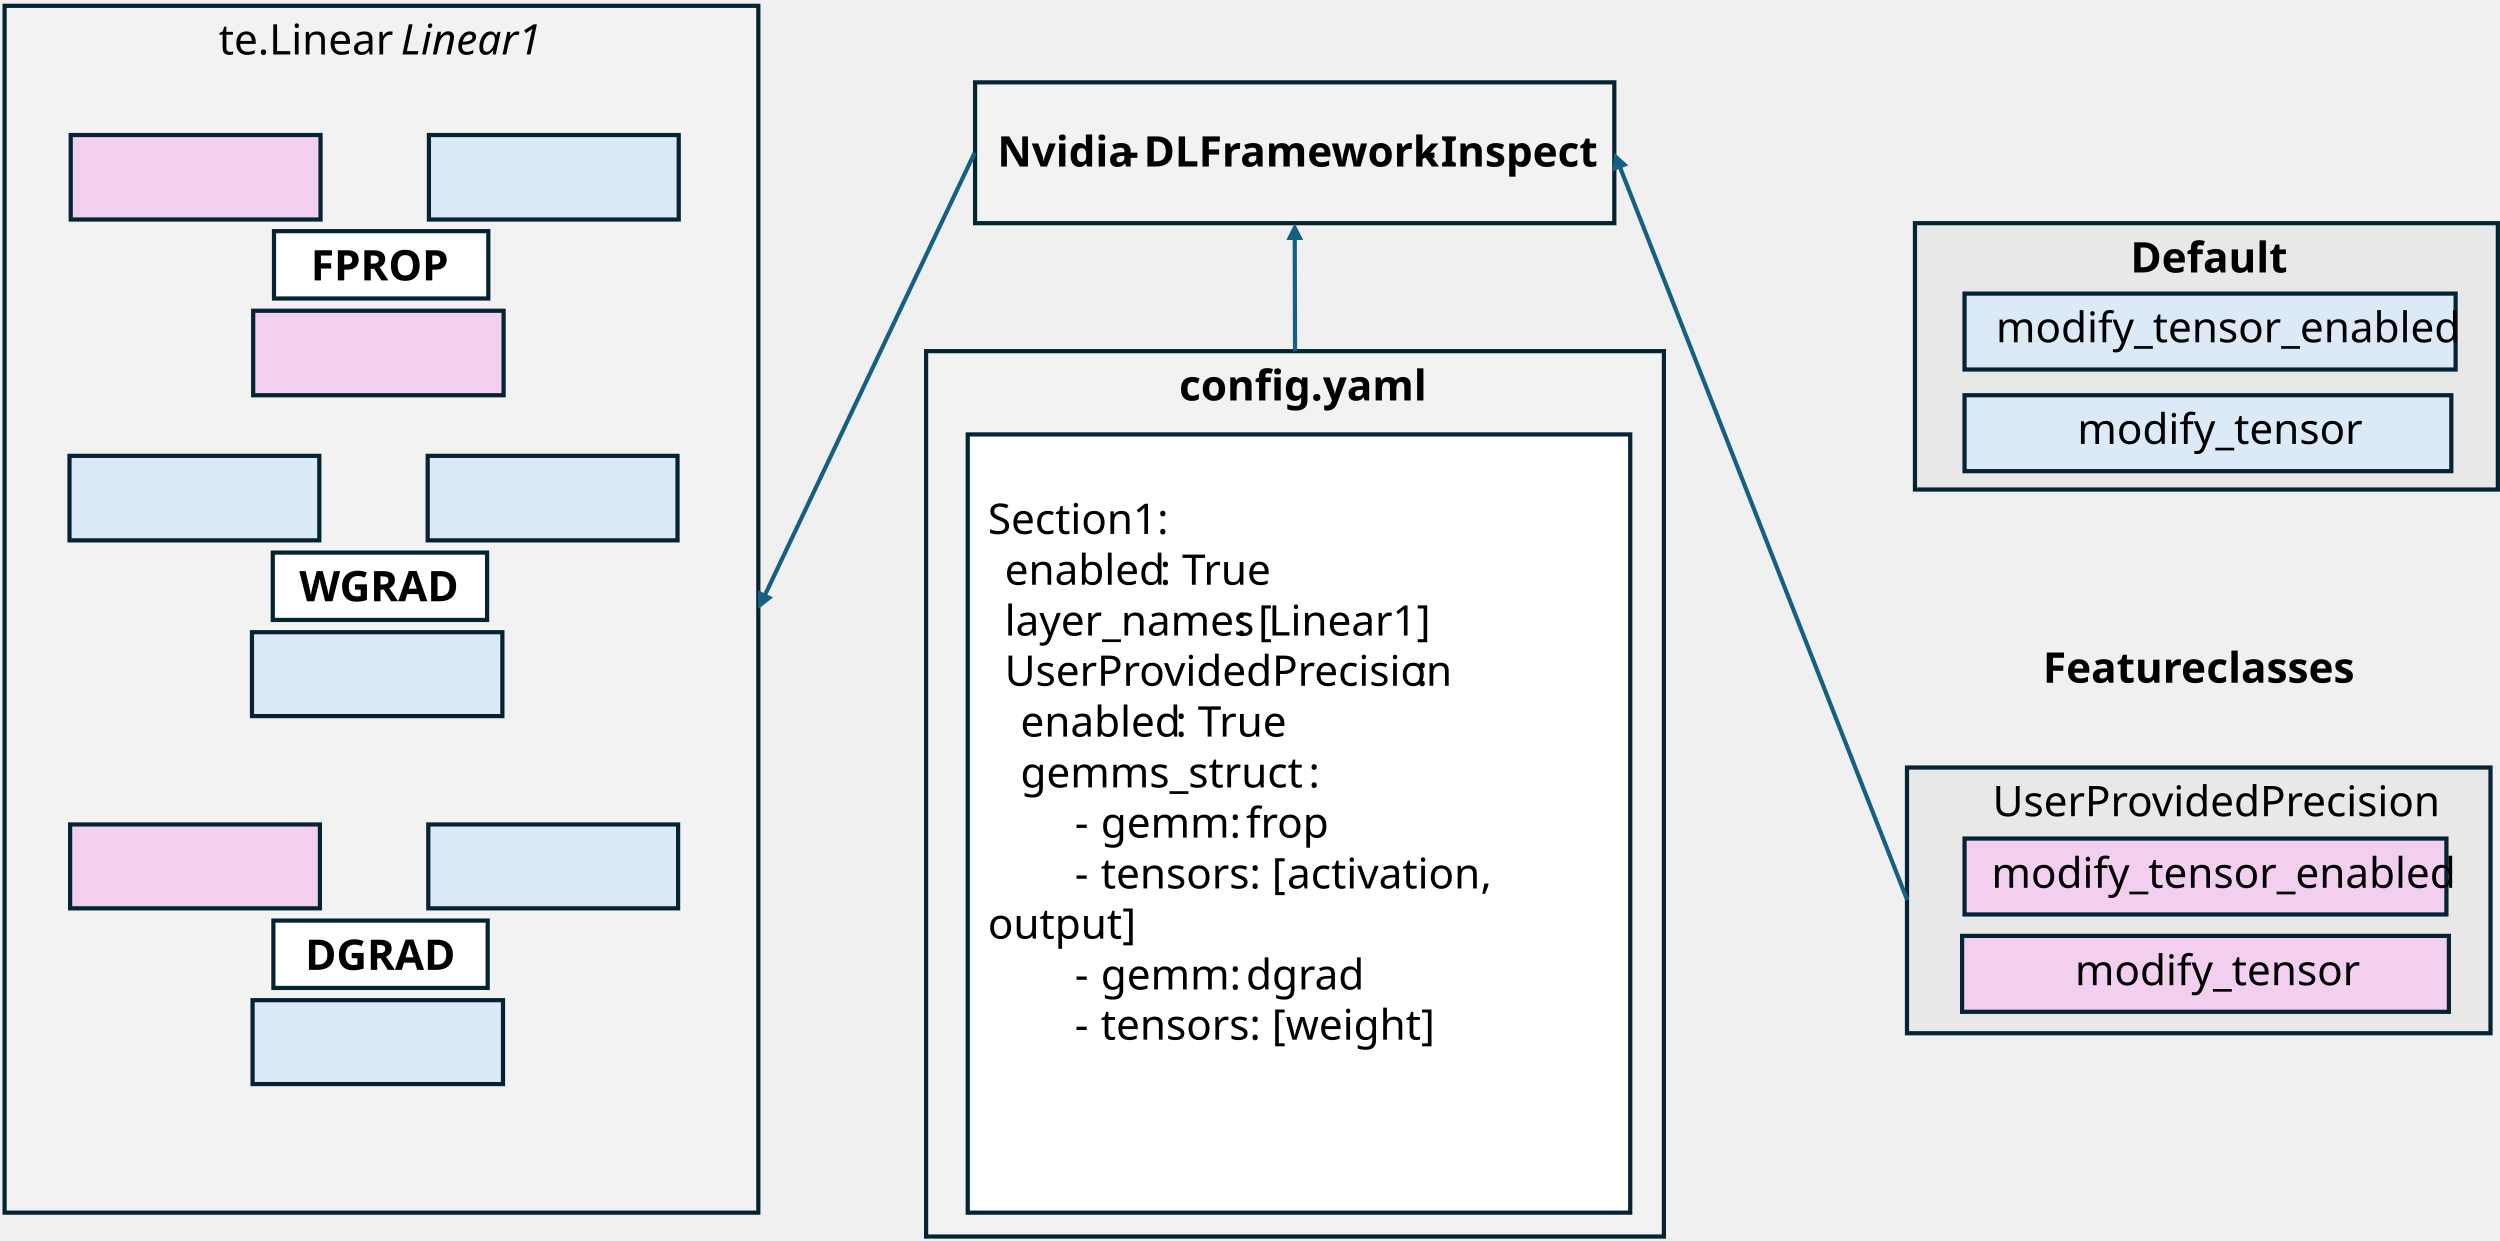
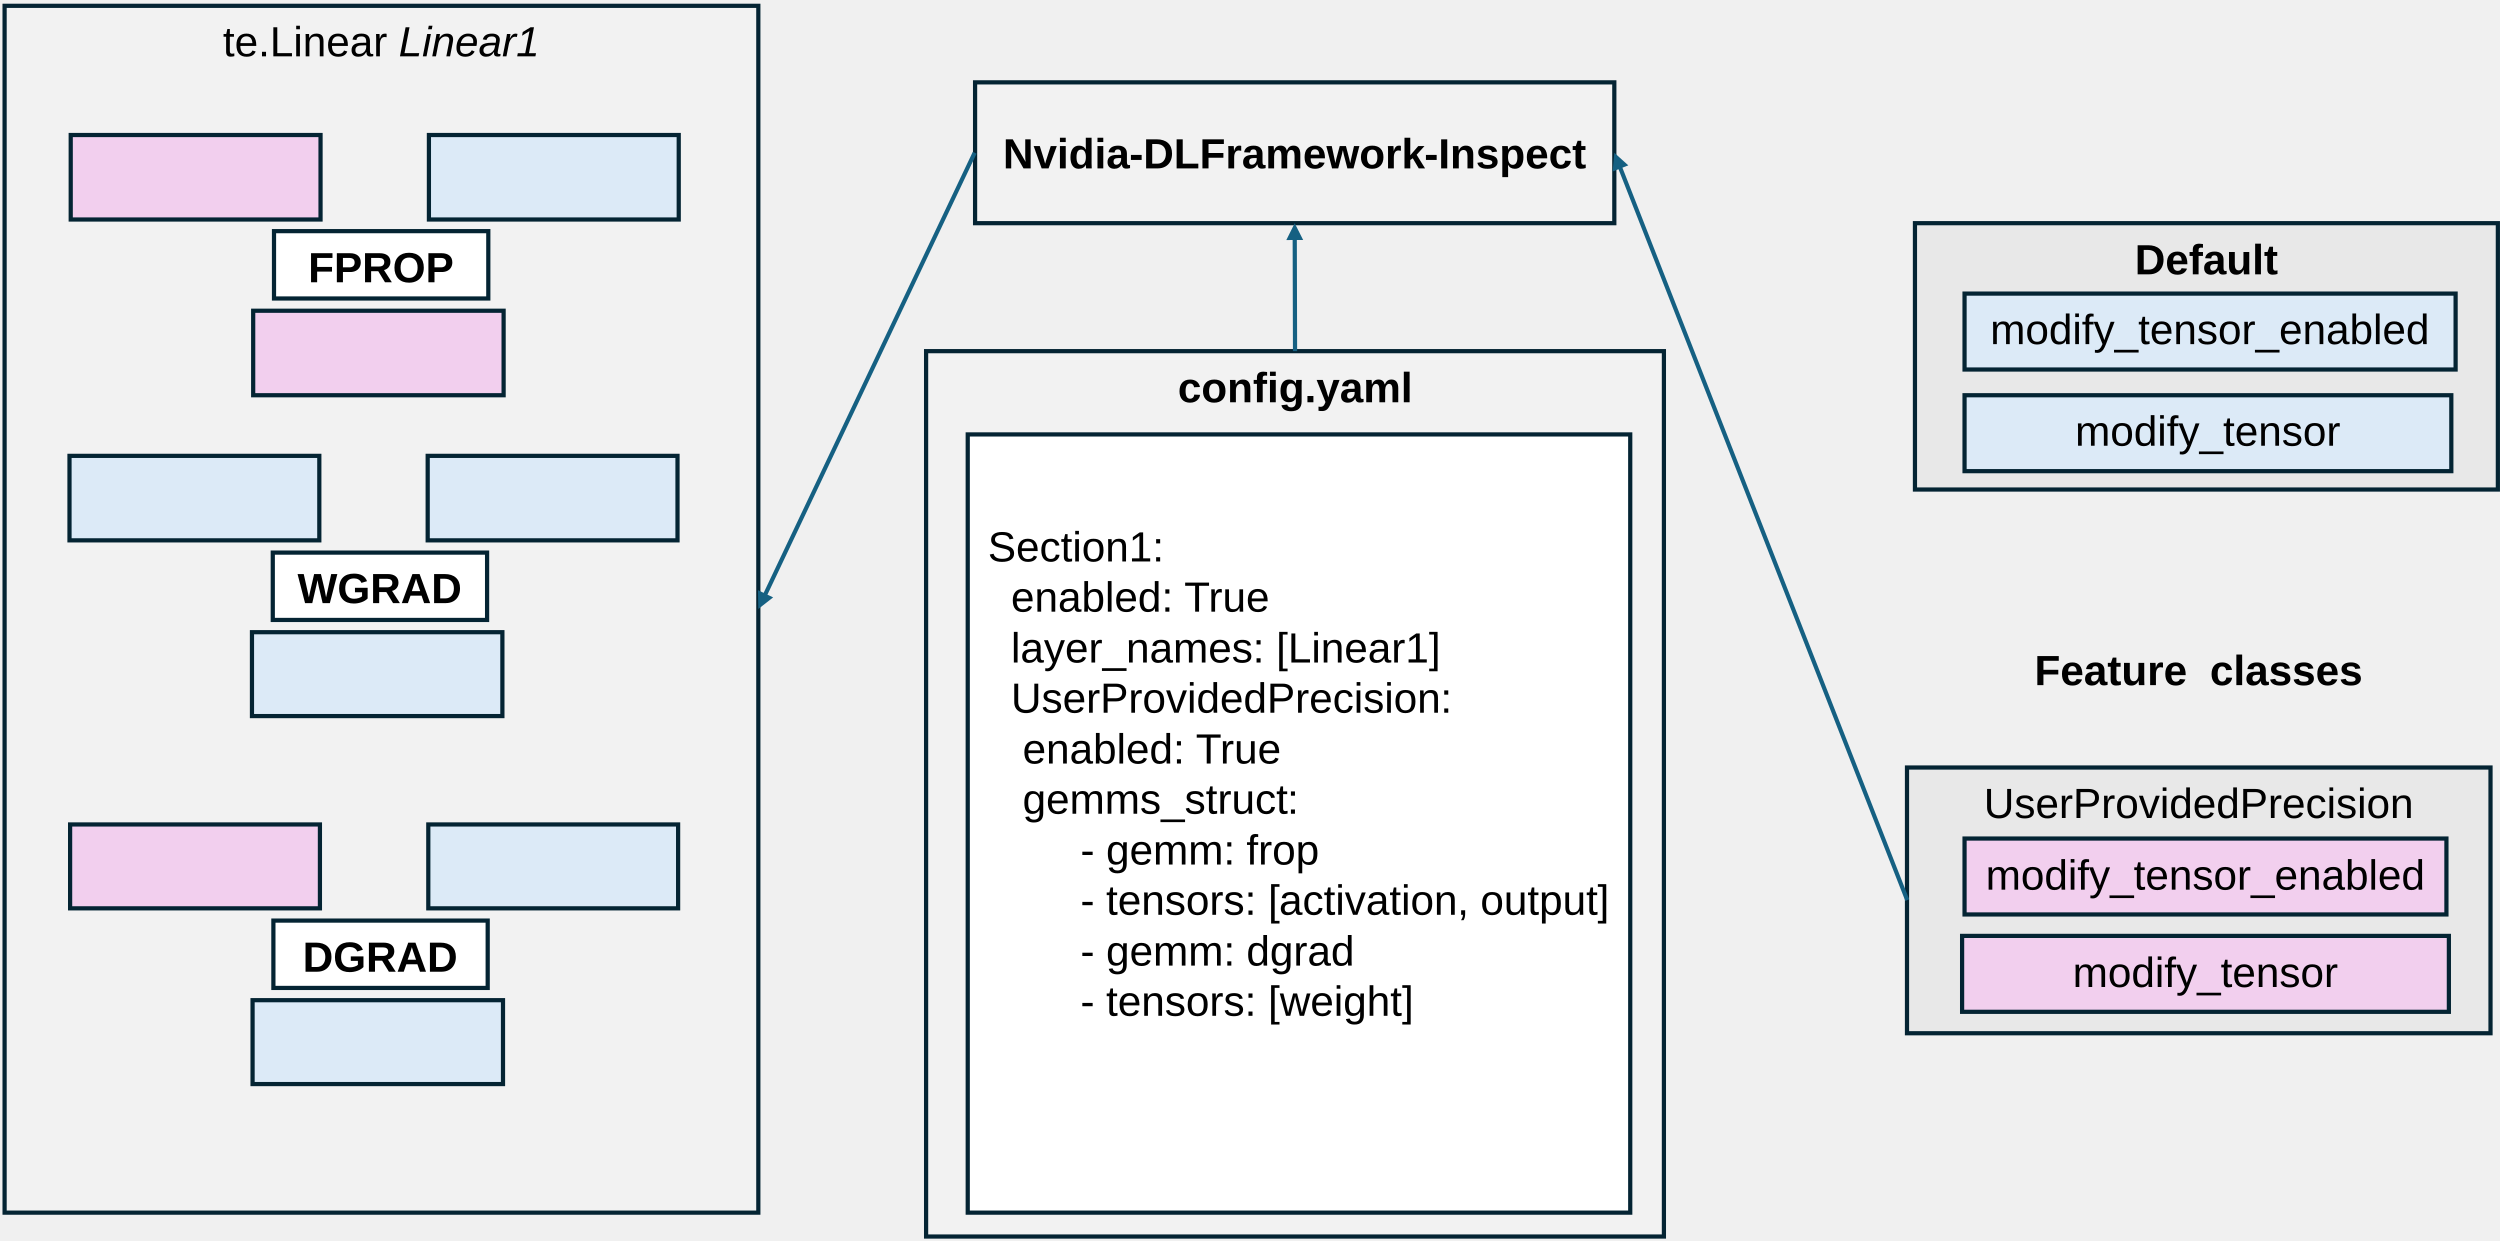
<svg xmlns="http://www.w3.org/2000/svg" width="4083" height="2026" xml:space="preserve" overflow="hidden">
  <g transform="translate(-142 -261)">
    <g>
      <rect x="149.5" y="270.5" width="1231" height="1971" stroke="#042433" stroke-width="6.875" stroke-linecap="butt" stroke-linejoin="miter" stroke-miterlimit="8" stroke-opacity="1" fill="#F2F2F2" fill-opacity="1" />
-       <text fill="#000000" fill-opacity="1" font-family="NVIDIA Sans,NVIDIA Sans_MSFontService,sans-serif" font-style="normal" font-variant="normal" font-weight="400" font-stretch="normal" font-size="69" text-anchor="start" direction="ltr" writing-mode="lr-tb" unicode-bidi="normal" text-decoration="none" transform="matrix(1 0 0 1 499.287 350)">te.Linear</text>
-       <text fill="#000000" fill-opacity="1" font-family="NVIDIA Sans,NVIDIA Sans_MSFontService,sans-serif" font-style="italic" font-variant="normal" font-weight="400" font-stretch="normal" font-size="69" text-anchor="start" direction="ltr" writing-mode="lr-tb" unicode-bidi="normal" text-decoration="none" transform="matrix(1 0 0 1 796.402 350)">Linear1</text>
+       <text fill="#000000" fill-opacity="1" font-family="Arial,Arial_MSFontService,sans-serif" font-style="normal" font-variant="normal" font-weight="400" font-stretch="normal" font-size="69" text-anchor="start" direction="ltr" writing-mode="lr-tb" unicode-bidi="normal" text-decoration="none" transform="matrix(1 0 0 1 506.048 353)">te.Linear</text>
+       <text fill="#000000" fill-opacity="1" font-family="Arial,Arial_MSFontService,sans-serif" font-style="italic" font-variant="normal" font-weight="400" font-stretch="normal" font-size="69" text-anchor="start" direction="ltr" writing-mode="lr-tb" unicode-bidi="normal" text-decoration="none" transform="matrix(1 0 0 1 793.079 353)">Linear1</text>
      <rect x="1734.5" y="395.5" width="1044" height="230" stroke="#042433" stroke-width="6.875" stroke-linecap="butt" stroke-linejoin="miter" stroke-miterlimit="8" stroke-opacity="1" fill="#F2F2F2" fill-opacity="1" />
-       <text fill="#000000" fill-opacity="1" font-family="NVIDIA Sans,NVIDIA Sans_MSFontService,sans-serif" font-style="normal" font-variant="normal" font-weight="700" font-stretch="normal" font-size="69" text-anchor="start" direction="ltr" writing-mode="lr-tb" unicode-bidi="normal" text-decoration="none" transform="matrix(1 0 0 1 1770.96 533)">Nvidia</text>
-       <text fill="#000000" fill-opacity="1" font-family="NVIDIA Sans,NVIDIA Sans_MSFontService,sans-serif" font-style="normal" font-variant="normal" font-weight="700" font-stretch="normal" font-size="69" text-anchor="start" direction="ltr" writing-mode="lr-tb" unicode-bidi="normal" text-decoration="none" transform="matrix(1 0 0 1 1979.38 533)">-</text>
-       <text fill="#000000" fill-opacity="1" font-family="NVIDIA Sans,NVIDIA Sans_MSFontService,sans-serif" font-style="normal" font-variant="normal" font-weight="700" font-stretch="normal" font-size="69" text-anchor="start" direction="ltr" writing-mode="lr-tb" unicode-bidi="normal" text-decoration="none" transform="matrix(1 0 0 1 2009.75 533)">DLFramework</text>
-       <text fill="#000000" fill-opacity="1" font-family="NVIDIA Sans,NVIDIA Sans_MSFontService,sans-serif" font-style="normal" font-variant="normal" font-weight="700" font-stretch="normal" font-size="69" text-anchor="start" direction="ltr" writing-mode="lr-tb" unicode-bidi="normal" text-decoration="none" transform="matrix(1 0 0 1 2464.65 533)">-</text>
-       <text fill="#000000" fill-opacity="1" font-family="NVIDIA Sans,NVIDIA Sans_MSFontService,sans-serif" font-style="normal" font-variant="normal" font-weight="700" font-stretch="normal" font-size="69" text-anchor="start" direction="ltr" writing-mode="lr-tb" unicode-bidi="normal" text-decoration="none" transform="matrix(1 0 0 1 2495.01 533)">Inspect</text>
+       <text fill="#000000" fill-opacity="1" font-family="Arial,Arial_MSFontService,sans-serif" font-style="normal" font-variant="normal" font-weight="700" font-stretch="normal" font-size="69" text-anchor="start" direction="ltr" writing-mode="lr-tb" unicode-bidi="normal" text-decoration="none" transform="matrix(1 0 0 1 1780.07 536)">Nvidia</text>
+       <text fill="#000000" fill-opacity="1" font-family="Arial,Arial_MSFontService,sans-serif" font-style="normal" font-variant="normal" font-weight="700" font-stretch="normal" font-size="69" text-anchor="start" direction="ltr" writing-mode="lr-tb" unicode-bidi="normal" text-decoration="none" transform="matrix(1 0 0 1 1986.32 536)">-</text>
+       <text fill="#000000" fill-opacity="1" font-family="Arial,Arial_MSFontService,sans-serif" font-style="normal" font-variant="normal" font-weight="700" font-stretch="normal" font-size="69" text-anchor="start" direction="ltr" writing-mode="lr-tb" unicode-bidi="normal" text-decoration="none" transform="matrix(1 0 0 1 2009.23 536)">DLFramework</text>
+       <text fill="#000000" fill-opacity="1" font-family="Arial,Arial_MSFontService,sans-serif" font-style="normal" font-variant="normal" font-weight="700" font-stretch="normal" font-size="69" text-anchor="start" direction="ltr" writing-mode="lr-tb" unicode-bidi="normal" text-decoration="none" transform="matrix(1 0 0 1 2468.14 536)">-</text>
+       <text fill="#000000" fill-opacity="1" font-family="Arial,Arial_MSFontService,sans-serif" font-style="normal" font-variant="normal" font-weight="700" font-stretch="normal" font-size="69" text-anchor="start" direction="ltr" writing-mode="lr-tb" unicode-bidi="normal" text-decoration="none" transform="matrix(1 0 0 1 2491.06 536)">Inspect</text>
      <rect x="1654.5" y="834.5" width="1205" height="1446" stroke="#042433" stroke-width="6.875" stroke-linecap="butt" stroke-linejoin="miter" stroke-miterlimit="8" stroke-opacity="1" fill="#F2F2F2" fill-opacity="1" />
-       <text fill="#000000" fill-opacity="1" font-family="NVIDIA Sans,NVIDIA Sans_MSFontService,sans-serif" font-style="normal" font-variant="normal" font-weight="700" font-stretch="normal" font-size="69" text-anchor="start" direction="ltr" writing-mode="lr-tb" unicode-bidi="normal" text-decoration="none" transform="matrix(1 0 0 1 2067.77 915)">config.yaml</text>
+       <text fill="#000000" fill-opacity="1" font-family="Arial,Arial_MSFontService,sans-serif" font-style="normal" font-variant="normal" font-weight="700" font-stretch="normal" font-size="69" text-anchor="start" direction="ltr" writing-mode="lr-tb" unicode-bidi="normal" text-decoration="none" transform="matrix(1 0 0 1 2065.65 918)">config.yaml</text>
      <rect x="257.5" y="481.5" width="408" height="138" stroke="#042433" stroke-width="6.875" stroke-linecap="butt" stroke-linejoin="miter" stroke-miterlimit="8" stroke-opacity="1" fill="#F2CFEE" fill-opacity="1" />
      <rect x="1722.5" y="970.5" width="1082" height="1271" stroke="#042433" stroke-width="6.875" stroke-linecap="butt" stroke-linejoin="miter" stroke-miterlimit="8" stroke-opacity="1" fill="#FFFFFF" fill-opacity="1" />
-       <text fill="#000000" fill-opacity="1" font-family="Aptos,Aptos_MSFontService,sans-serif" font-style="normal" font-variant="normal" font-weight="400" font-stretch="normal" font-size="69" text-anchor="start" direction="ltr" writing-mode="lr-tb" unicode-bidi="normal" text-decoration="none" transform="matrix(1 0 0 1 1755.36 1133)">Section1:</text>
-       <text fill="#000000" fill-opacity="1" font-family="NVIDIA Sans,NVIDIA Sans_MSFontService,sans-serif" font-style="normal" font-variant="normal" font-weight="400" font-stretch="normal" font-size="69" text-anchor="start" direction="ltr" writing-mode="lr-tb" unicode-bidi="normal" text-decoration="none" transform="matrix(1 0 0 1 1782.86 1216)">enabled</text>
-       <text fill="#000000" fill-opacity="1" font-family="NVIDIA Sans,NVIDIA Sans_MSFontService,sans-serif" font-style="normal" font-variant="normal" font-weight="400" font-stretch="normal" font-size="69" text-anchor="start" direction="ltr" writing-mode="lr-tb" unicode-bidi="normal" text-decoration="none" transform="matrix(1 0 0 1 2036.09 1216)">: True</text>
-       <text fill="#000000" fill-opacity="1" font-family="Aptos,Aptos_MSFontService,sans-serif" font-style="normal" font-variant="normal" font-weight="400" font-stretch="normal" font-size="69" text-anchor="start" direction="ltr" writing-mode="lr-tb" unicode-bidi="normal" text-decoration="none" transform="matrix(1 0 0 1 1782.86 1299)">layer_names</text>
-       <text fill="#000000" fill-opacity="1" font-family="Aptos,Aptos_MSFontService,sans-serif" font-style="normal" font-variant="normal" font-weight="400" font-stretch="normal" font-size="69" text-anchor="start" direction="ltr" writing-mode="lr-tb" unicode-bidi="normal" text-decoration="none" transform="matrix(1 0 0 1 2160.25 1299)">: [</text>
-       <text fill="#000000" fill-opacity="1" font-family="NVIDIA Sans,NVIDIA Sans_MSFontService,sans-serif" font-style="normal" font-variant="normal" font-weight="400" font-stretch="normal" font-size="69" text-anchor="start" direction="ltr" writing-mode="lr-tb" unicode-bidi="normal" text-decoration="none" transform="matrix(1 0 0 1 2213.53 1299)">Linear1]</text>
-       <text fill="#000000" fill-opacity="1" font-family="Aptos,Aptos_MSFontService,sans-serif" font-style="normal" font-variant="normal" font-weight="400" font-stretch="normal" font-size="69" text-anchor="start" direction="ltr" writing-mode="lr-tb" unicode-bidi="normal" text-decoration="none" transform="matrix(1 0 0 1 1782.86 1381)">UserProvidedPrecision</text>
-       <text fill="#000000" fill-opacity="1" font-family="Aptos,Aptos_MSFontService,sans-serif" font-style="normal" font-variant="normal" font-weight="400" font-stretch="normal" font-size="69" text-anchor="start" direction="ltr" writing-mode="lr-tb" unicode-bidi="normal" text-decoration="none" transform="matrix(1 0 0 1 2455.53 1381)">:</text>
-       <text fill="#000000" fill-opacity="1" font-family="NVIDIA Sans,NVIDIA Sans_MSFontService,sans-serif" font-style="normal" font-variant="normal" font-weight="400" font-stretch="normal" font-size="69" text-anchor="start" direction="ltr" writing-mode="lr-tb" unicode-bidi="normal" text-decoration="none" transform="matrix(1 0 0 1 1808.64 1464)">enabled</text>
-       <text fill="#000000" fill-opacity="1" font-family="NVIDIA Sans,NVIDIA Sans_MSFontService,sans-serif" font-style="normal" font-variant="normal" font-weight="400" font-stretch="normal" font-size="69" text-anchor="start" direction="ltr" writing-mode="lr-tb" unicode-bidi="normal" text-decoration="none" transform="matrix(1 0 0 1 2061.87 1464)">: True</text>
-       <text fill="#000000" fill-opacity="1" font-family="NVIDIA Sans,NVIDIA Sans_MSFontService,sans-serif" font-style="normal" font-variant="normal" font-weight="400" font-stretch="normal" font-size="69" text-anchor="start" direction="ltr" writing-mode="lr-tb" unicode-bidi="normal" text-decoration="none" transform="matrix(1 0 0 1 1808.64 1547)">gemms_struct</text>
-       <text fill="#000000" fill-opacity="1" font-family="NVIDIA Sans,NVIDIA Sans_MSFontService,sans-serif" font-style="normal" font-variant="normal" font-weight="400" font-stretch="normal" font-size="69" text-anchor="start" direction="ltr" writing-mode="lr-tb" unicode-bidi="normal" text-decoration="none" transform="matrix(1 0 0 1 2279.01 1547)">:</text>
-       <text fill="#000000" fill-opacity="1" font-family="NVIDIA Sans,NVIDIA Sans_MSFontService,sans-serif" font-style="normal" font-variant="normal" font-weight="400" font-stretch="normal" font-size="69" text-anchor="start" direction="ltr" writing-mode="lr-tb" unicode-bidi="normal" text-decoration="none" transform="matrix(1 0 0 1 1897.44 1629)">-</text>
-       <text fill="#000000" fill-opacity="1" font-family="NVIDIA Sans,NVIDIA Sans_MSFontService,sans-serif" font-style="normal" font-variant="normal" font-weight="400" font-stretch="normal" font-size="69" text-anchor="start" direction="ltr" writing-mode="lr-tb" unicode-bidi="normal" text-decoration="none" transform="matrix(1 0 0 1 1939.84 1629)">gemm: </text>
-       <text fill="#000000" fill-opacity="1" font-family="NVIDIA Sans,NVIDIA Sans_MSFontService,sans-serif" font-style="normal" font-variant="normal" font-weight="400" font-stretch="normal" font-size="69" text-anchor="start" direction="ltr" writing-mode="lr-tb" unicode-bidi="normal" text-decoration="none" transform="matrix(1 0 0 1 2177.03 1629)">frop</text>
-       <text fill="#000000" fill-opacity="1" font-family="NVIDIA Sans,NVIDIA Sans_MSFontService,sans-serif" font-style="normal" font-variant="normal" font-weight="400" font-stretch="normal" font-size="69" text-anchor="start" direction="ltr" writing-mode="lr-tb" unicode-bidi="normal" text-decoration="none" transform="matrix(1 0 0 1 1897.44 1712)">-</text>
-       <text fill="#000000" fill-opacity="1" font-family="NVIDIA Sans,NVIDIA Sans_MSFontService,sans-serif" font-style="normal" font-variant="normal" font-weight="400" font-stretch="normal" font-size="69" text-anchor="start" direction="ltr" writing-mode="lr-tb" unicode-bidi="normal" text-decoration="none" transform="matrix(1 0 0 1 1939.84 1712)">tensors: [</text>
-       <text fill="#000000" fill-opacity="1" font-family="NVIDIA Sans,NVIDIA Sans_MSFontService,sans-serif" font-style="normal" font-variant="normal" font-weight="400" font-stretch="normal" font-size="69" text-anchor="start" direction="ltr" writing-mode="lr-tb" unicode-bidi="normal" text-decoration="none" transform="matrix(1 0 0 1 2244.06 1712)">activation</text>
-       <text fill="#000000" fill-opacity="1" font-family="NVIDIA Sans,NVIDIA Sans_MSFontService,sans-serif" font-style="normal" font-variant="normal" font-weight="400" font-stretch="normal" font-size="69" text-anchor="start" direction="ltr" writing-mode="lr-tb" unicode-bidi="normal" text-decoration="none" transform="matrix(1 0 0 1 2559.96 1712)">, </text>
-       <text fill="#000000" fill-opacity="1" font-family="NVIDIA Sans,NVIDIA Sans_MSFontService,sans-serif" font-style="normal" font-variant="normal" font-weight="400" font-stretch="normal" font-size="69" text-anchor="start" direction="ltr" writing-mode="lr-tb" unicode-bidi="normal" text-decoration="none" transform="matrix(1 0 0 1 1755.36 1794)">output</text>
-       <text fill="#000000" fill-opacity="1" font-family="NVIDIA Sans,NVIDIA Sans_MSFontService,sans-serif" font-style="normal" font-variant="normal" font-weight="400" font-stretch="normal" font-size="69" text-anchor="start" direction="ltr" writing-mode="lr-tb" unicode-bidi="normal" text-decoration="none" transform="matrix(1 0 0 1 1974.79 1794)">]</text>
-       <text fill="#000000" fill-opacity="1" font-family="NVIDIA Sans,NVIDIA Sans_MSFontService,sans-serif" font-style="normal" font-variant="normal" font-weight="400" font-stretch="normal" font-size="69" text-anchor="start" direction="ltr" writing-mode="lr-tb" unicode-bidi="normal" text-decoration="none" transform="matrix(1 0 0 1 1897.44 1877)">-</text>
-       <text fill="#000000" fill-opacity="1" font-family="NVIDIA Sans,NVIDIA Sans_MSFontService,sans-serif" font-style="normal" font-variant="normal" font-weight="400" font-stretch="normal" font-size="69" text-anchor="start" direction="ltr" writing-mode="lr-tb" unicode-bidi="normal" text-decoration="none" transform="matrix(1 0 0 1 1939.84 1877)">gemm: </text>
-       <text fill="#000000" fill-opacity="1" font-family="NVIDIA Sans,NVIDIA Sans_MSFontService,sans-serif" font-style="normal" font-variant="normal" font-weight="400" font-stretch="normal" font-size="69" text-anchor="start" direction="ltr" writing-mode="lr-tb" unicode-bidi="normal" text-decoration="none" transform="matrix(1 0 0 1 2177.03 1877)">dgrad</text>
-       <text fill="#000000" fill-opacity="1" font-family="NVIDIA Sans,NVIDIA Sans_MSFontService,sans-serif" font-style="normal" font-variant="normal" font-weight="400" font-stretch="normal" font-size="69" text-anchor="start" direction="ltr" writing-mode="lr-tb" unicode-bidi="normal" text-decoration="none" transform="matrix(1 0 0 1 1897.44 1959)">-</text>
-       <text fill="#000000" fill-opacity="1" font-family="NVIDIA Sans,NVIDIA Sans_MSFontService,sans-serif" font-style="normal" font-variant="normal" font-weight="400" font-stretch="normal" font-size="69" text-anchor="start" direction="ltr" writing-mode="lr-tb" unicode-bidi="normal" text-decoration="none" transform="matrix(1 0 0 1 1939.84 1959)">tensors: [weight]</text>
+       <text fill="#000000" fill-opacity="1" font-family="Arial,Arial_MSFontService,sans-serif" font-style="normal" font-variant="normal" font-weight="400" font-stretch="normal" font-size="69" text-anchor="start" direction="ltr" writing-mode="lr-tb" unicode-bidi="normal" text-decoration="none" transform="matrix(1 0 0 1 1755.36 1178)">Section1:</text>
+       <text fill="#000000" fill-opacity="1" font-family="Arial,Arial_MSFontService,sans-serif" font-style="normal" font-variant="normal" font-weight="400" font-stretch="normal" font-size="69" text-anchor="start" direction="ltr" writing-mode="lr-tb" unicode-bidi="normal" text-decoration="none" transform="matrix(1 0 0 1 1793.17 1260)">enabled</text>
+       <text fill="#000000" fill-opacity="1" font-family="Arial,Arial_MSFontService,sans-serif" font-style="normal" font-variant="normal" font-weight="400" font-stretch="normal" font-size="69" text-anchor="start" direction="ltr" writing-mode="lr-tb" unicode-bidi="normal" text-decoration="none" transform="matrix(1 0 0 1 2038.95 1260)">: True</text>
+       <text fill="#000000" fill-opacity="1" font-family="Arial,Arial_MSFontService,sans-serif" font-style="normal" font-variant="normal" font-weight="400" font-stretch="normal" font-size="69" text-anchor="start" direction="ltr" writing-mode="lr-tb" unicode-bidi="normal" text-decoration="none" transform="matrix(1 0 0 1 1793.17 1343)">layer_names</text>
+       <text fill="#000000" fill-opacity="1" font-family="Arial,Arial_MSFontService,sans-serif" font-style="normal" font-variant="normal" font-weight="400" font-stretch="normal" font-size="69" text-anchor="start" direction="ltr" writing-mode="lr-tb" unicode-bidi="normal" text-decoration="none" transform="matrix(1 0 0 1 2187.91 1343)">: [Linear1]</text>
+       <text fill="#000000" fill-opacity="1" font-family="Arial,Arial_MSFontService,sans-serif" font-style="normal" font-variant="normal" font-weight="400" font-stretch="normal" font-size="69" text-anchor="start" direction="ltr" writing-mode="lr-tb" unicode-bidi="normal" text-decoration="none" transform="matrix(1 0 0 1 1793.17 1425)">UserProvidedPrecision</text>
+       <text fill="#000000" fill-opacity="1" font-family="Arial,Arial_MSFontService,sans-serif" font-style="normal" font-variant="normal" font-weight="400" font-stretch="normal" font-size="69" text-anchor="start" direction="ltr" writing-mode="lr-tb" unicode-bidi="normal" text-decoration="none" transform="matrix(1 0 0 1 2494.42 1425)">:</text>
+       <text fill="#000000" fill-opacity="1" font-family="Arial,Arial_MSFontService,sans-serif" font-style="normal" font-variant="normal" font-weight="400" font-stretch="normal" font-size="69" text-anchor="start" direction="ltr" writing-mode="lr-tb" unicode-bidi="normal" text-decoration="none" transform="matrix(1 0 0 1 1812.08 1508)">enabled</text>
+       <text fill="#000000" fill-opacity="1" font-family="Arial,Arial_MSFontService,sans-serif" font-style="normal" font-variant="normal" font-weight="400" font-stretch="normal" font-size="69" text-anchor="start" direction="ltr" writing-mode="lr-tb" unicode-bidi="normal" text-decoration="none" transform="matrix(1 0 0 1 2057.86 1508)">: True</text>
+       <text fill="#000000" fill-opacity="1" font-family="Arial,Arial_MSFontService,sans-serif" font-style="normal" font-variant="normal" font-weight="400" font-stretch="normal" font-size="69" text-anchor="start" direction="ltr" writing-mode="lr-tb" unicode-bidi="normal" text-decoration="none" transform="matrix(1 0 0 1 1812.08 1590)">gemms_struct</text>
+       <text fill="#000000" fill-opacity="1" font-family="Arial,Arial_MSFontService,sans-serif" font-style="normal" font-variant="normal" font-weight="400" font-stretch="normal" font-size="69" text-anchor="start" direction="ltr" writing-mode="lr-tb" unicode-bidi="normal" text-decoration="none" transform="matrix(1 0 0 1 2244.06 1590)">:</text>
+       <text fill="#000000" fill-opacity="1" font-family="Arial,Arial_MSFontService,sans-serif" font-style="normal" font-variant="normal" font-weight="400" font-stretch="normal" font-size="69" text-anchor="start" direction="ltr" writing-mode="lr-tb" unicode-bidi="normal" text-decoration="none" transform="matrix(1 0 0 1 1906.61 1673)">-</text>
+       <text fill="#000000" fill-opacity="1" font-family="Arial,Arial_MSFontService,sans-serif" font-style="normal" font-variant="normal" font-weight="400" font-stretch="normal" font-size="69" text-anchor="start" direction="ltr" writing-mode="lr-tb" unicode-bidi="normal" text-decoration="none" transform="matrix(1 0 0 1 1948.43 1673)">gemm: </text>
+       <text fill="#000000" fill-opacity="1" font-family="Arial,Arial_MSFontService,sans-serif" font-style="normal" font-variant="normal" font-weight="400" font-stretch="normal" font-size="69" text-anchor="start" direction="ltr" writing-mode="lr-tb" unicode-bidi="normal" text-decoration="none" transform="matrix(1 0 0 1 2177.6 1673)">frop</text>
+       <text fill="#000000" fill-opacity="1" font-family="Arial,Arial_MSFontService,sans-serif" font-style="normal" font-variant="normal" font-weight="400" font-stretch="normal" font-size="69" text-anchor="start" direction="ltr" writing-mode="lr-tb" unicode-bidi="normal" text-decoration="none" transform="matrix(1 0 0 1 1906.61 1755)">-</text>
+       <text fill="#000000" fill-opacity="1" font-family="Arial,Arial_MSFontService,sans-serif" font-style="normal" font-variant="normal" font-weight="400" font-stretch="normal" font-size="69" text-anchor="start" direction="ltr" writing-mode="lr-tb" unicode-bidi="normal" text-decoration="none" transform="matrix(1 0 0 1 1948.43 1755)">tensors: [</text>
+       <text fill="#000000" fill-opacity="1" font-family="Arial,Arial_MSFontService,sans-serif" font-style="normal" font-variant="normal" font-weight="400" font-stretch="normal" font-size="69" text-anchor="start" direction="ltr" writing-mode="lr-tb" unicode-bidi="normal" text-decoration="none" transform="matrix(1 0 0 1 2230.88 1755)">activation</text>
+       <text fill="#000000" fill-opacity="1" font-family="Arial,Arial_MSFontService,sans-serif" font-style="normal" font-variant="normal" font-weight="400" font-stretch="normal" font-size="69" text-anchor="start" direction="ltr" writing-mode="lr-tb" unicode-bidi="normal" text-decoration="none" transform="matrix(1 0 0 1 2521.92 1755)">, </text>
+       <text fill="#000000" fill-opacity="1" font-family="Arial,Arial_MSFontService,sans-serif" font-style="normal" font-variant="normal" font-weight="400" font-stretch="normal" font-size="69" text-anchor="start" direction="ltr" writing-mode="lr-tb" unicode-bidi="normal" text-decoration="none" transform="matrix(1 0 0 1 2559.74 1755)">output</text>
+       <text fill="#000000" fill-opacity="1" font-family="Arial,Arial_MSFontService,sans-serif" font-style="normal" font-variant="normal" font-weight="400" font-stretch="normal" font-size="69" text-anchor="start" direction="ltr" writing-mode="lr-tb" unicode-bidi="normal" text-decoration="none" transform="matrix(1 0 0 1 2751.09 1755)">]</text>
+       <text fill="#000000" fill-opacity="1" font-family="Arial,Arial_MSFontService,sans-serif" font-style="normal" font-variant="normal" font-weight="400" font-stretch="normal" font-size="69" text-anchor="start" direction="ltr" writing-mode="lr-tb" unicode-bidi="normal" text-decoration="none" transform="matrix(1 0 0 1 1906.61 1838)">-</text>
+       <text fill="#000000" fill-opacity="1" font-family="Arial,Arial_MSFontService,sans-serif" font-style="normal" font-variant="normal" font-weight="400" font-stretch="normal" font-size="69" text-anchor="start" direction="ltr" writing-mode="lr-tb" unicode-bidi="normal" text-decoration="none" transform="matrix(1 0 0 1 1948.43 1838)">gemm: </text>
+       <text fill="#000000" fill-opacity="1" font-family="Arial,Arial_MSFontService,sans-serif" font-style="normal" font-variant="normal" font-weight="400" font-stretch="normal" font-size="69" text-anchor="start" direction="ltr" writing-mode="lr-tb" unicode-bidi="normal" text-decoration="none" transform="matrix(1 0 0 1 2177.6 1838)">dgrad</text>
+       <text fill="#000000" fill-opacity="1" font-family="Arial,Arial_MSFontService,sans-serif" font-style="normal" font-variant="normal" font-weight="400" font-stretch="normal" font-size="69" text-anchor="start" direction="ltr" writing-mode="lr-tb" unicode-bidi="normal" text-decoration="none" transform="matrix(1 0 0 1 1906.61 1920)">-</text>
+       <text fill="#000000" fill-opacity="1" font-family="Arial,Arial_MSFontService,sans-serif" font-style="normal" font-variant="normal" font-weight="400" font-stretch="normal" font-size="69" text-anchor="start" direction="ltr" writing-mode="lr-tb" unicode-bidi="normal" text-decoration="none" transform="matrix(1 0 0 1 1948.43 1920)">tensors: [weight]</text>
      <path d="M2253.62 834.44 2253.12 648.426 2260 648.407 2260.49 834.421ZM2242.82 653.036 2256.5 625.5 2270.32 652.964Z" fill="#156082" fill-rule="nonzero" fill-opacity="1" />
-       <text fill="#000000" fill-opacity="1" font-family="Aptos,Aptos_MSFontService,sans-serif" font-style="normal" font-variant="normal" font-weight="700" font-stretch="normal" font-size="69" text-anchor="start" direction="ltr" writing-mode="lr-tb" unicode-bidi="normal" text-decoration="none" transform="matrix(1 0 0 1 3478.54 1376)">Feature</text>
-       <text fill="#000000" fill-opacity="1" font-family="Aptos,Aptos_MSFontService,sans-serif" font-style="normal" font-variant="normal" font-weight="700" font-stretch="normal" font-size="69" text-anchor="start" direction="ltr" writing-mode="lr-tb" unicode-bidi="normal" text-decoration="none" transform="matrix(1 0 0 1 3745.49 1376)">classes</text>
+       <text fill="#000000" fill-opacity="1" font-family="Arial,Arial_MSFontService,sans-serif" font-style="normal" font-variant="normal" font-weight="700" font-stretch="normal" font-size="69" text-anchor="start" direction="ltr" writing-mode="lr-tb" unicode-bidi="normal" text-decoration="none" transform="matrix(1 0 0 1 3464.77 1380)">Feature</text>
+       <text fill="#000000" fill-opacity="1" font-family="Arial,Arial_MSFontService,sans-serif" font-style="normal" font-variant="normal" font-weight="700" font-stretch="normal" font-size="69" text-anchor="start" direction="ltr" writing-mode="lr-tb" unicode-bidi="normal" text-decoration="none" transform="matrix(1 0 0 1 3751.23 1380)">classes</text>
      <rect x="3256.5" y="1514.5" width="953" height="434" stroke="#042433" stroke-width="6.875" stroke-linecap="butt" stroke-linejoin="miter" stroke-miterlimit="8" stroke-opacity="1" fill="#E8E8E8" fill-opacity="1" />
-       <text fill="#000000" fill-opacity="1" font-family="Aptos,Aptos_MSFontService,sans-serif" font-style="normal" font-variant="normal" font-weight="400" font-stretch="normal" font-size="69" text-anchor="start" direction="ltr" writing-mode="lr-tb" unicode-bidi="normal" text-decoration="none" transform="matrix(1 0 0 1 3396.28 1594)">UserProvidedPrecision</text>
+       <text fill="#000000" fill-opacity="1" font-family="Arial,Arial_MSFontService,sans-serif" font-style="normal" font-variant="normal" font-weight="400" font-stretch="normal" font-size="69" text-anchor="start" direction="ltr" writing-mode="lr-tb" unicode-bidi="normal" text-decoration="none" transform="matrix(1 0 0 1 3381.99 1597)">UserProvidedPrecision</text>
      <path d="M3253.73 1732.3 2783.66 533.088 2790.06 530.579 3260.13 1729.79ZM2775.73 541.121 2778.5 510.5 2801.34 531.085Z" fill="#156082" fill-rule="nonzero" fill-opacity="1" />
      <rect x="842.5" y="481.5" width="408" height="138" stroke="#042433" stroke-width="6.875" stroke-linecap="butt" stroke-linejoin="miter" stroke-miterlimit="8" stroke-opacity="1" fill="#DCEAF7" fill-opacity="1" />
      <rect x="589.5" y="638.5" width="350" height="110" stroke="#042433" stroke-width="6.875" stroke-linecap="butt" stroke-linejoin="miter" stroke-miterlimit="8" stroke-opacity="1" fill="#FFFFFF" fill-opacity="1" />
-       <text fill="#000000" fill-opacity="1" font-family="NVIDIA Sans,NVIDIA Sans_MSFontService,sans-serif" font-style="normal" font-variant="normal" font-weight="700" font-stretch="normal" font-size="69" text-anchor="start" direction="ltr" writing-mode="lr-tb" unicode-bidi="normal" text-decoration="none" transform="matrix(1 0 0 1 649.675 719)">FPROP</text>
+       <text fill="#000000" fill-opacity="1" font-family="Arial,Arial_MSFontService,sans-serif" font-style="normal" font-variant="normal" font-weight="700" font-stretch="normal" font-size="69" text-anchor="start" direction="ltr" writing-mode="lr-tb" unicode-bidi="normal" text-decoration="none" transform="matrix(1 0 0 1 645.378 722)">FPROP</text>
      <rect x="555.5" y="768.5" width="409" height="138" stroke="#042433" stroke-width="6.875" stroke-linecap="butt" stroke-linejoin="miter" stroke-miterlimit="8" stroke-opacity="1" fill="#F2CFEE" fill-opacity="1" />
      <rect x="255.5" y="1005.5" width="408" height="138" stroke="#042433" stroke-width="6.875" stroke-linecap="butt" stroke-linejoin="miter" stroke-miterlimit="8" stroke-opacity="1" fill="#DCEAF7" fill-opacity="1" />
      <rect x="840.5" y="1005.5" width="408" height="138" stroke="#042433" stroke-width="6.875" stroke-linecap="butt" stroke-linejoin="miter" stroke-miterlimit="8" stroke-opacity="1" fill="#DCEAF7" fill-opacity="1" />
      <rect x="587.5" y="1163.5" width="350" height="110" stroke="#042433" stroke-width="6.875" stroke-linecap="butt" stroke-linejoin="miter" stroke-miterlimit="8" stroke-opacity="1" fill="#FFFFFF" fill-opacity="1" />
-       <text fill="#000000" fill-opacity="1" font-family="NVIDIA Sans,NVIDIA Sans_MSFontService,sans-serif" font-style="normal" font-variant="normal" font-weight="700" font-stretch="normal" font-size="69" text-anchor="start" direction="ltr" writing-mode="lr-tb" unicode-bidi="normal" text-decoration="none" transform="matrix(1 0 0 1 630.773 1243)">WGRAD</text>
+       <text fill="#000000" fill-opacity="1" font-family="Arial,Arial_MSFontService,sans-serif" font-style="normal" font-variant="normal" font-weight="700" font-stretch="normal" font-size="69" text-anchor="start" direction="ltr" writing-mode="lr-tb" unicode-bidi="normal" text-decoration="none" transform="matrix(1 0 0 1 627.909 1246)">WGRAD</text>
      <rect x="553.5" y="1293.5" width="409" height="137" stroke="#042433" stroke-width="6.875" stroke-linecap="butt" stroke-linejoin="miter" stroke-miterlimit="8" stroke-opacity="1" fill="#DCEAF7" fill-opacity="1" />
      <rect x="256.5" y="1607.5" width="408" height="137" stroke="#042433" stroke-width="6.875" stroke-linecap="butt" stroke-linejoin="miter" stroke-miterlimit="8" stroke-opacity="1" fill="#F2CFEE" fill-opacity="1" />
      <rect x="841.5" y="1607.5" width="408" height="137" stroke="#042433" stroke-width="6.875" stroke-linecap="butt" stroke-linejoin="miter" stroke-miterlimit="8" stroke-opacity="1" fill="#DCEAF7" fill-opacity="1" />
      <rect x="588.5" y="1764.5" width="350" height="110" stroke="#042433" stroke-width="6.875" stroke-linecap="butt" stroke-linejoin="miter" stroke-miterlimit="8" stroke-opacity="1" fill="#FFFFFF" fill-opacity="1" />
-       <text fill="#000000" fill-opacity="1" font-family="NVIDIA Sans,NVIDIA Sans_MSFontService,sans-serif" font-style="normal" font-variant="normal" font-weight="700" font-stretch="normal" font-size="69" text-anchor="start" direction="ltr" writing-mode="lr-tb" unicode-bidi="normal" text-decoration="none" transform="matrix(1 0 0 1 640.404 1845)">DGRAD</text>
+       <text fill="#000000" fill-opacity="1" font-family="Arial,Arial_MSFontService,sans-serif" font-style="normal" font-variant="normal" font-weight="700" font-stretch="normal" font-size="69" text-anchor="start" direction="ltr" writing-mode="lr-tb" unicode-bidi="normal" text-decoration="none" transform="matrix(1 0 0 1 636.393 1848)">DGRAD</text>
      <rect x="554.5" y="1894.5" width="409" height="137" stroke="#042433" stroke-width="6.875" stroke-linecap="butt" stroke-linejoin="miter" stroke-miterlimit="8" stroke-opacity="1" fill="#DCEAF7" fill-opacity="1" />
      <rect x="3350.5" y="1630.5" width="787" height="124" stroke="#042433" stroke-width="6.875" stroke-linecap="butt" stroke-linejoin="miter" stroke-miterlimit="8" stroke-opacity="1" fill="#F2CFEE" fill-opacity="1" />
-       <text fill="#000000" fill-opacity="1" font-family="Aptos,Aptos_MSFontService,sans-serif" font-style="normal" font-variant="normal" font-weight="400" font-stretch="normal" font-size="69" text-anchor="start" direction="ltr" writing-mode="lr-tb" unicode-bidi="normal" text-decoration="none" transform="matrix(1 0 0 1 3394.44 1711)">modify_tensor_enabled</text>
+       <text fill="#000000" fill-opacity="1" font-family="Arial,Arial_MSFontService,sans-serif" font-style="normal" font-variant="normal" font-weight="400" font-stretch="normal" font-size="69" text-anchor="start" direction="ltr" writing-mode="lr-tb" unicode-bidi="normal" text-decoration="none" transform="matrix(1 0 0 1 3385.05 1714)">modify_tensor_enabled</text>
      <path d="M3.106-1.473 346.605 722.902 340.393 725.848-3.106 1.473ZM353.959 714.342 353.318 745.081 329.111 726.125Z" fill="#156082" fill-rule="nonzero" fill-opacity="1" transform="matrix(-1 0 0 1 1733.82 510.5)" />
      <rect x="3269.5" y="625.5" width="952" height="435" stroke="#042433" stroke-width="6.875" stroke-linecap="butt" stroke-linejoin="miter" stroke-miterlimit="8" stroke-opacity="1" fill="#E8E8E8" fill-opacity="1" />
-       <text fill="#000000" fill-opacity="1" font-family="NVIDIA Sans,NVIDIA Sans_MSFontService,sans-serif" font-style="normal" font-variant="normal" font-weight="700" font-stretch="normal" font-size="69" text-anchor="start" direction="ltr" writing-mode="lr-tb" unicode-bidi="normal" text-decoration="none" transform="matrix(1 0 0 1 3621.41 706)">Default</text>
+       <text fill="#000000" fill-opacity="1" font-family="Arial,Arial_MSFontService,sans-serif" font-style="normal" font-variant="normal" font-weight="700" font-stretch="normal" font-size="69" text-anchor="start" direction="ltr" writing-mode="lr-tb" unicode-bidi="normal" text-decoration="none" transform="matrix(1 0 0 1 3628.58 709)">Default</text>
      <rect x="3350.5" y="906.5" width="795" height="124" stroke="#042433" stroke-width="6.875" stroke-linecap="butt" stroke-linejoin="miter" stroke-miterlimit="8" stroke-opacity="1" fill="#DCEAF7" fill-opacity="1" />
-       <text fill="#000000" fill-opacity="1" font-family="Aptos,Aptos_MSFontService,sans-serif" font-style="normal" font-variant="normal" font-weight="400" font-stretch="normal" font-size="69" text-anchor="start" direction="ltr" writing-mode="lr-tb" unicode-bidi="normal" text-decoration="none" transform="matrix(1 0 0 1 3534.74 986)">modify_tensor</text>
+       <text fill="#000000" fill-opacity="1" font-family="Arial,Arial_MSFontService,sans-serif" font-style="normal" font-variant="normal" font-weight="400" font-stretch="normal" font-size="69" text-anchor="start" direction="ltr" writing-mode="lr-tb" unicode-bidi="normal" text-decoration="none" transform="matrix(1 0 0 1 3531.08 989)">modify_tensor</text>
      <rect x="3350.5" y="740.5" width="802" height="124" stroke="#042433" stroke-width="6.875" stroke-linecap="butt" stroke-linejoin="miter" stroke-miterlimit="8" stroke-opacity="1" fill="#DCEAF7" fill-opacity="1" />
-       <text fill="#000000" fill-opacity="1" font-family="Aptos,Aptos_MSFontService,sans-serif" font-style="normal" font-variant="normal" font-weight="400" font-stretch="normal" font-size="69" text-anchor="start" direction="ltr" writing-mode="lr-tb" unicode-bidi="normal" text-decoration="none" transform="matrix(1 0 0 1 3401.82 820)">modify_tensor_enabled</text>
+       <text fill="#000000" fill-opacity="1" font-family="Arial,Arial_MSFontService,sans-serif" font-style="normal" font-variant="normal" font-weight="400" font-stretch="normal" font-size="69" text-anchor="start" direction="ltr" writing-mode="lr-tb" unicode-bidi="normal" text-decoration="none" transform="matrix(1 0 0 1 3392.42 823)">modify_tensor_enabled</text>
      <rect x="3346.5" y="1789.5" width="795" height="124" stroke="#042433" stroke-width="6.875" stroke-linecap="butt" stroke-linejoin="miter" stroke-miterlimit="8" stroke-opacity="1" fill="#F2CFEE" fill-opacity="1" />
-       <text fill="#000000" fill-opacity="1" font-family="Aptos,Aptos_MSFontService,sans-serif" font-style="normal" font-variant="normal" font-weight="400" font-stretch="normal" font-size="69" text-anchor="start" direction="ltr" writing-mode="lr-tb" unicode-bidi="normal" text-decoration="none" transform="matrix(1 0 0 1 3530.8 1870)">modify_tensor</text>
+       <text fill="#000000" fill-opacity="1" font-family="Arial,Arial_MSFontService,sans-serif" font-style="normal" font-variant="normal" font-weight="400" font-stretch="normal" font-size="69" text-anchor="start" direction="ltr" writing-mode="lr-tb" unicode-bidi="normal" text-decoration="none" transform="matrix(1 0 0 1 3527.13 1873)">modify_tensor</text>
    </g>
  </g>
</svg>
